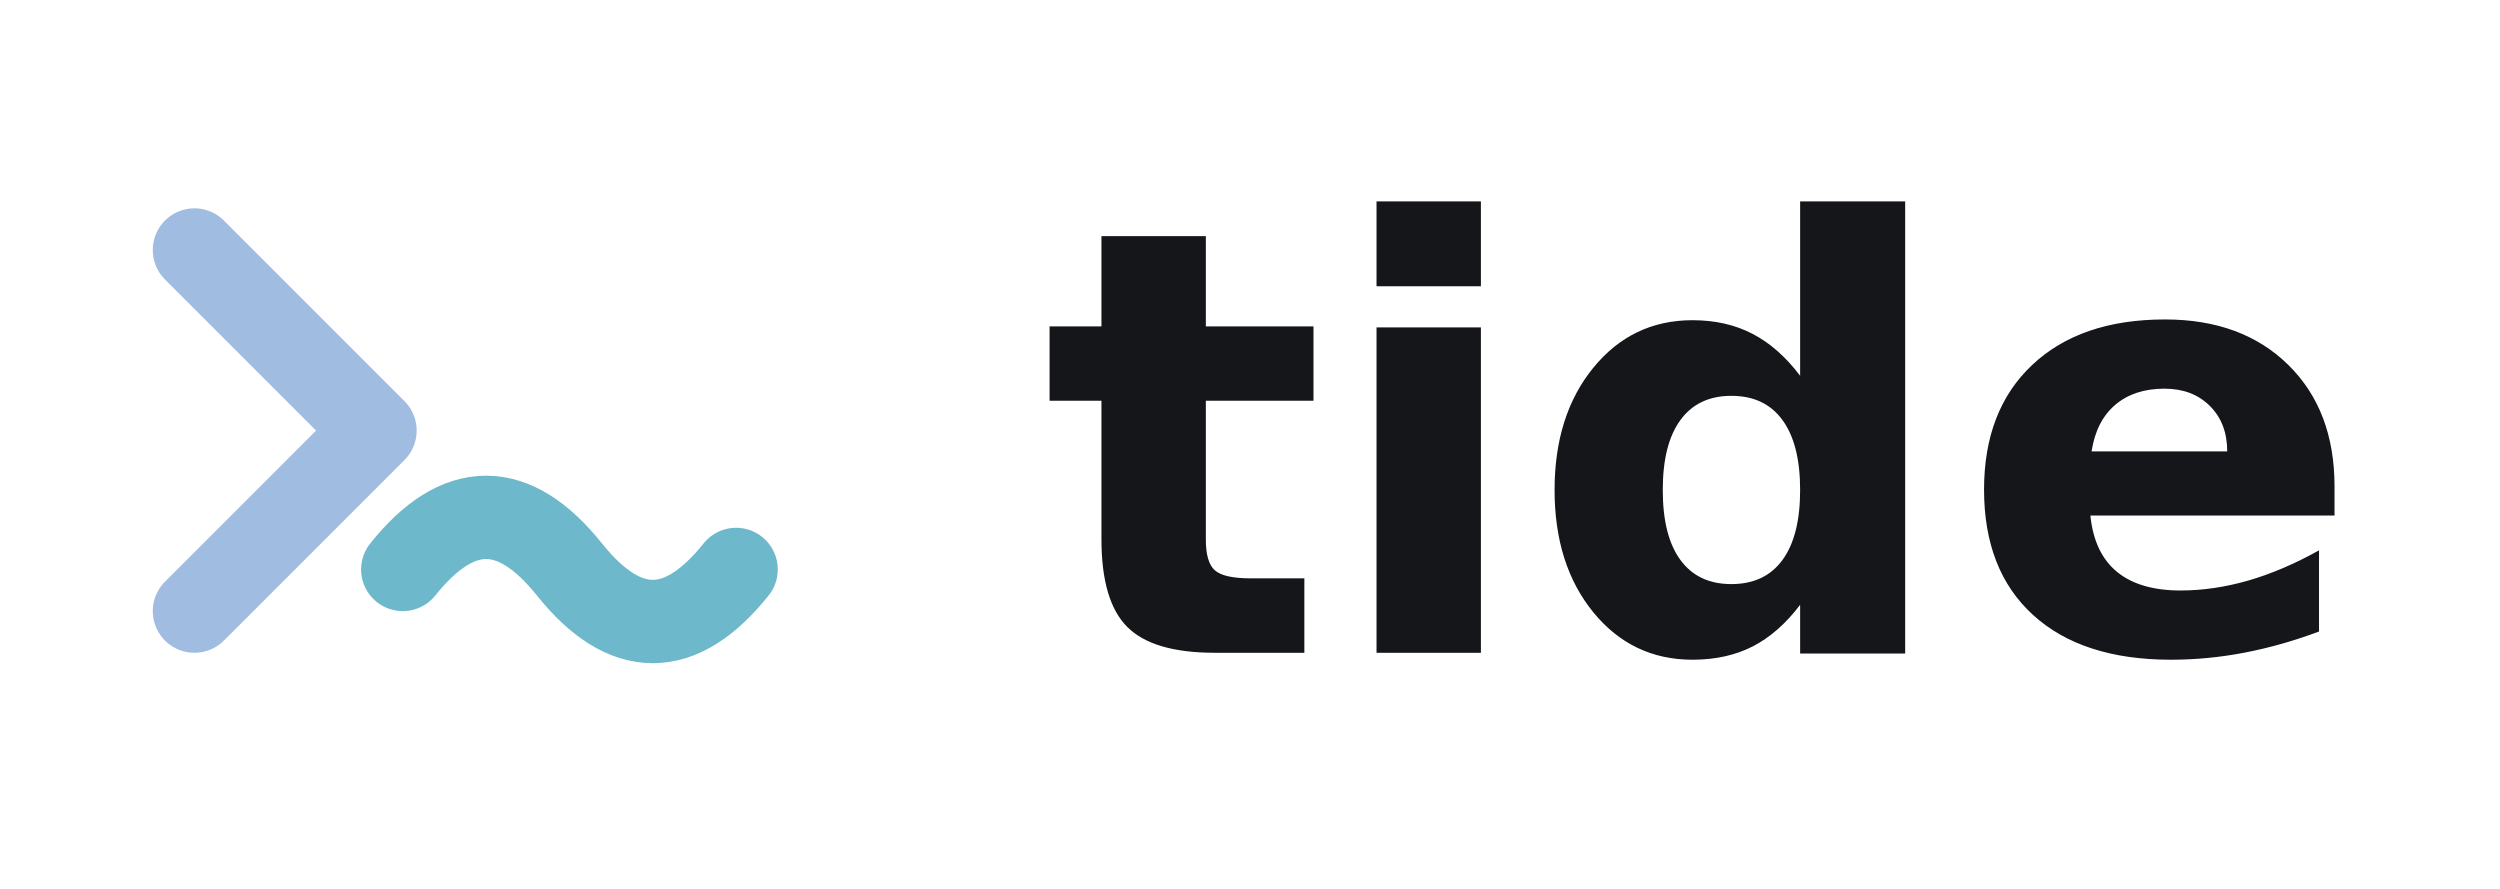
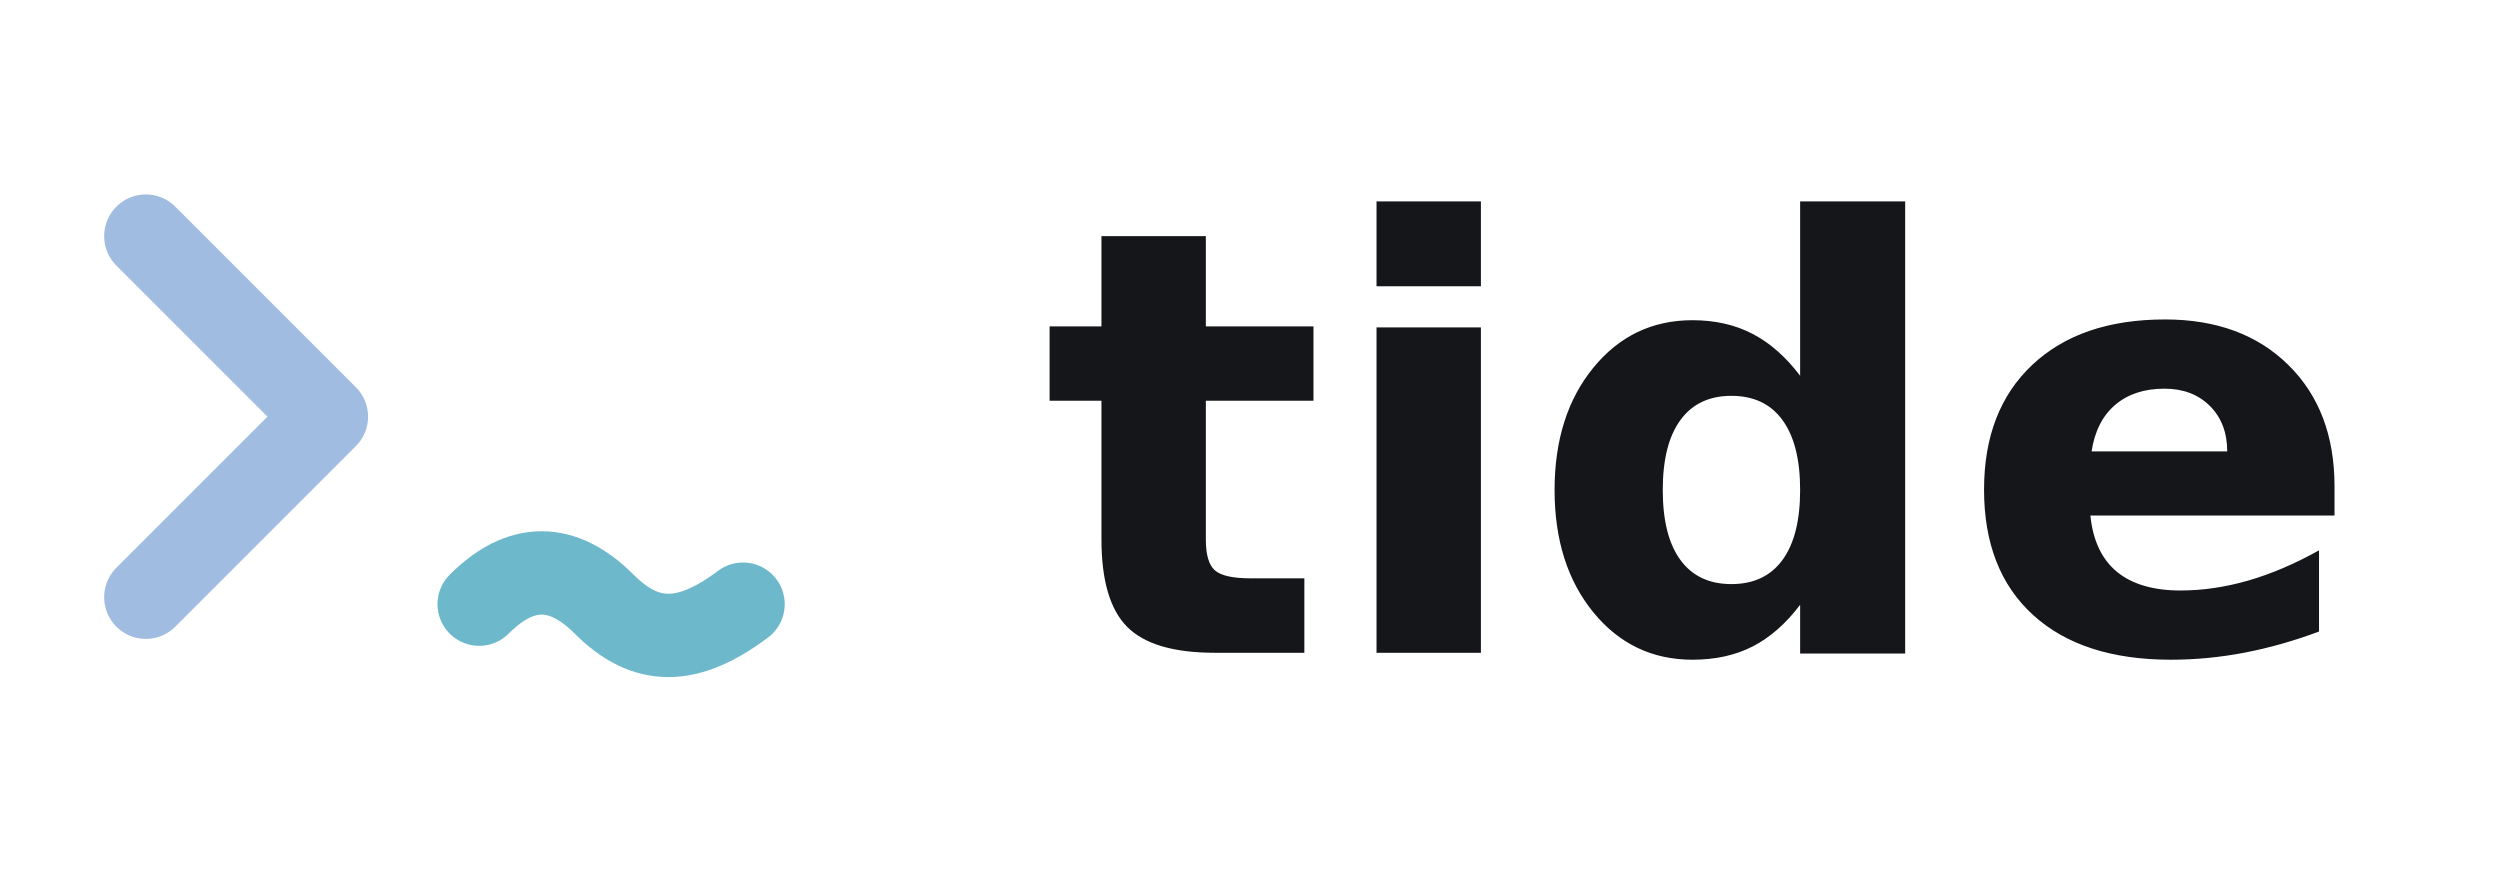
<svg xmlns="http://www.w3.org/2000/svg" width="360" height="128" viewBox="0 0 360 128" role="img" aria-labelledby="title desc">
  <g fill="none" stroke-width="12" stroke-linecap="round" stroke-linejoin="round">
-     <path stroke="#a0bce0" d="M28 36 54 62 28 88" />
-     <path stroke="#6eb8cc" d="M58 82C66 72 74 72 82 82S98 92 106 82" />
+     <path stroke="#a0bce0" d="M21 34 47 60 21 86" />
+     <path stroke="#6eb8cc" d="M69 87C75 81 81 81 87 87S99 93 107 87" />
  </g>
  <path fill="#14161a" d="M173.641 34L173.641 47L189.141 47L189.141 57.703L173.641 57.703L173.641 77.688C173.641 79.875 174.07 81.355 174.938 82.125C175.812 82.898 177.535 83.281 180.109 83.281L187.828 83.281L187.828 94L174.938 94C169.008 94 164.805 92.762 162.328 90.281C159.848 87.805 158.609 83.594 158.609 77.656L158.609 57.703L151.141 57.703L151.141 47L158.609 47L158.609 34ZM198.219 47.141L213.25 47.141L213.25 94L198.219 94ZM198.219 29L213.25 29L213.25 41.219L198.219 41.219ZM259.219 54.109L259.219 29L274.344 29L274.344 94.109L259.219 94.109L259.219 87.094C257.145 89.824 254.863 91.824 252.375 93.094C249.883 94.363 247 95 243.719 95C237.926 95 233.164 92.727 229.438 88.172C225.719 83.609 223.859 77.742 223.859 70.562C223.859 63.375 225.719 57.508 229.438 52.953C233.164 48.391 237.926 46.109 243.719 46.109C246.969 46.109 249.844 46.762 252.344 48.062C254.852 49.355 257.145 51.371 259.219 54.109ZM249.312 84.109C252.531 84.109 254.984 82.953 256.672 80.641C258.367 78.328 259.219 74.969 259.219 70.562C259.219 66.156 258.367 62.797 256.672 60.484C254.984 58.164 252.531 57 249.312 57C246.125 57 243.68 58.164 241.984 60.484C240.285 62.797 239.438 66.156 239.438 70.562C239.438 74.969 240.285 78.328 241.984 80.641C243.68 82.953 246.125 84.109 249.312 84.109ZM336.172 70.031L336.172 74.234L301.016 74.234C301.379 77.84 302.656 80.543 304.844 82.344C307.031 84.137 310.082 85.031 314 85.031C317.164 85.031 320.406 84.559 323.719 83.609C327.039 82.652 330.445 81.199 333.938 79.25L333.938 90.938C330.383 92.273 326.832 93.281 323.281 93.969C319.727 94.656 316.172 95 312.609 95C304.098 95 297.484 92.855 292.766 88.562C288.055 84.273 285.703 78.25 285.703 70.5C285.703 62.887 288.016 56.902 292.641 52.547C297.273 48.184 303.648 46 311.766 46C319.16 46 325.078 48.184 329.516 52.547C333.953 56.914 336.172 62.742 336.172 70.031ZM320.719 65C320.719 62.293 319.883 60.109 318.219 58.453C316.551 56.797 314.375 55.969 311.688 55.969C308.781 55.969 306.414 56.746 304.594 58.297C302.77 59.852 301.633 62.086 301.188 65ZM340 94" />
</svg>
